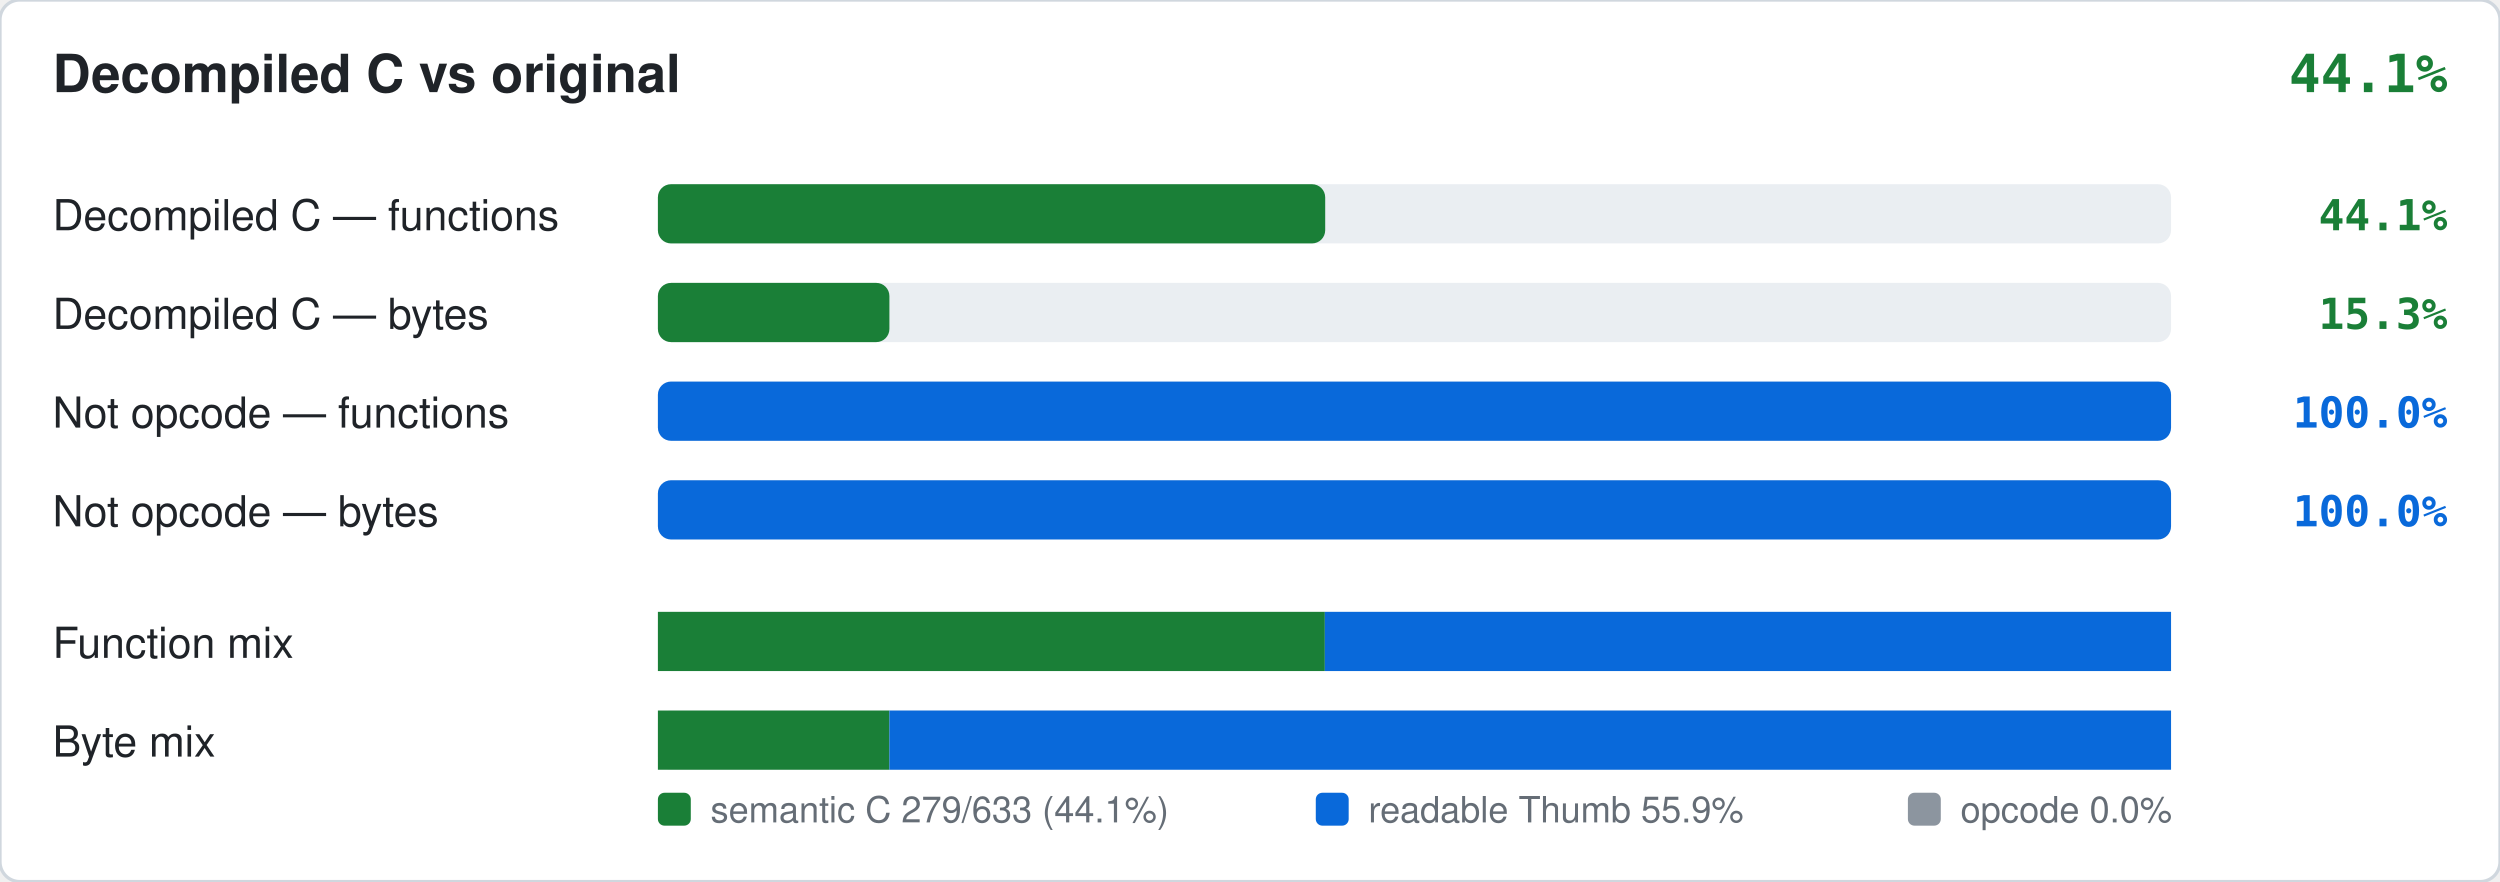
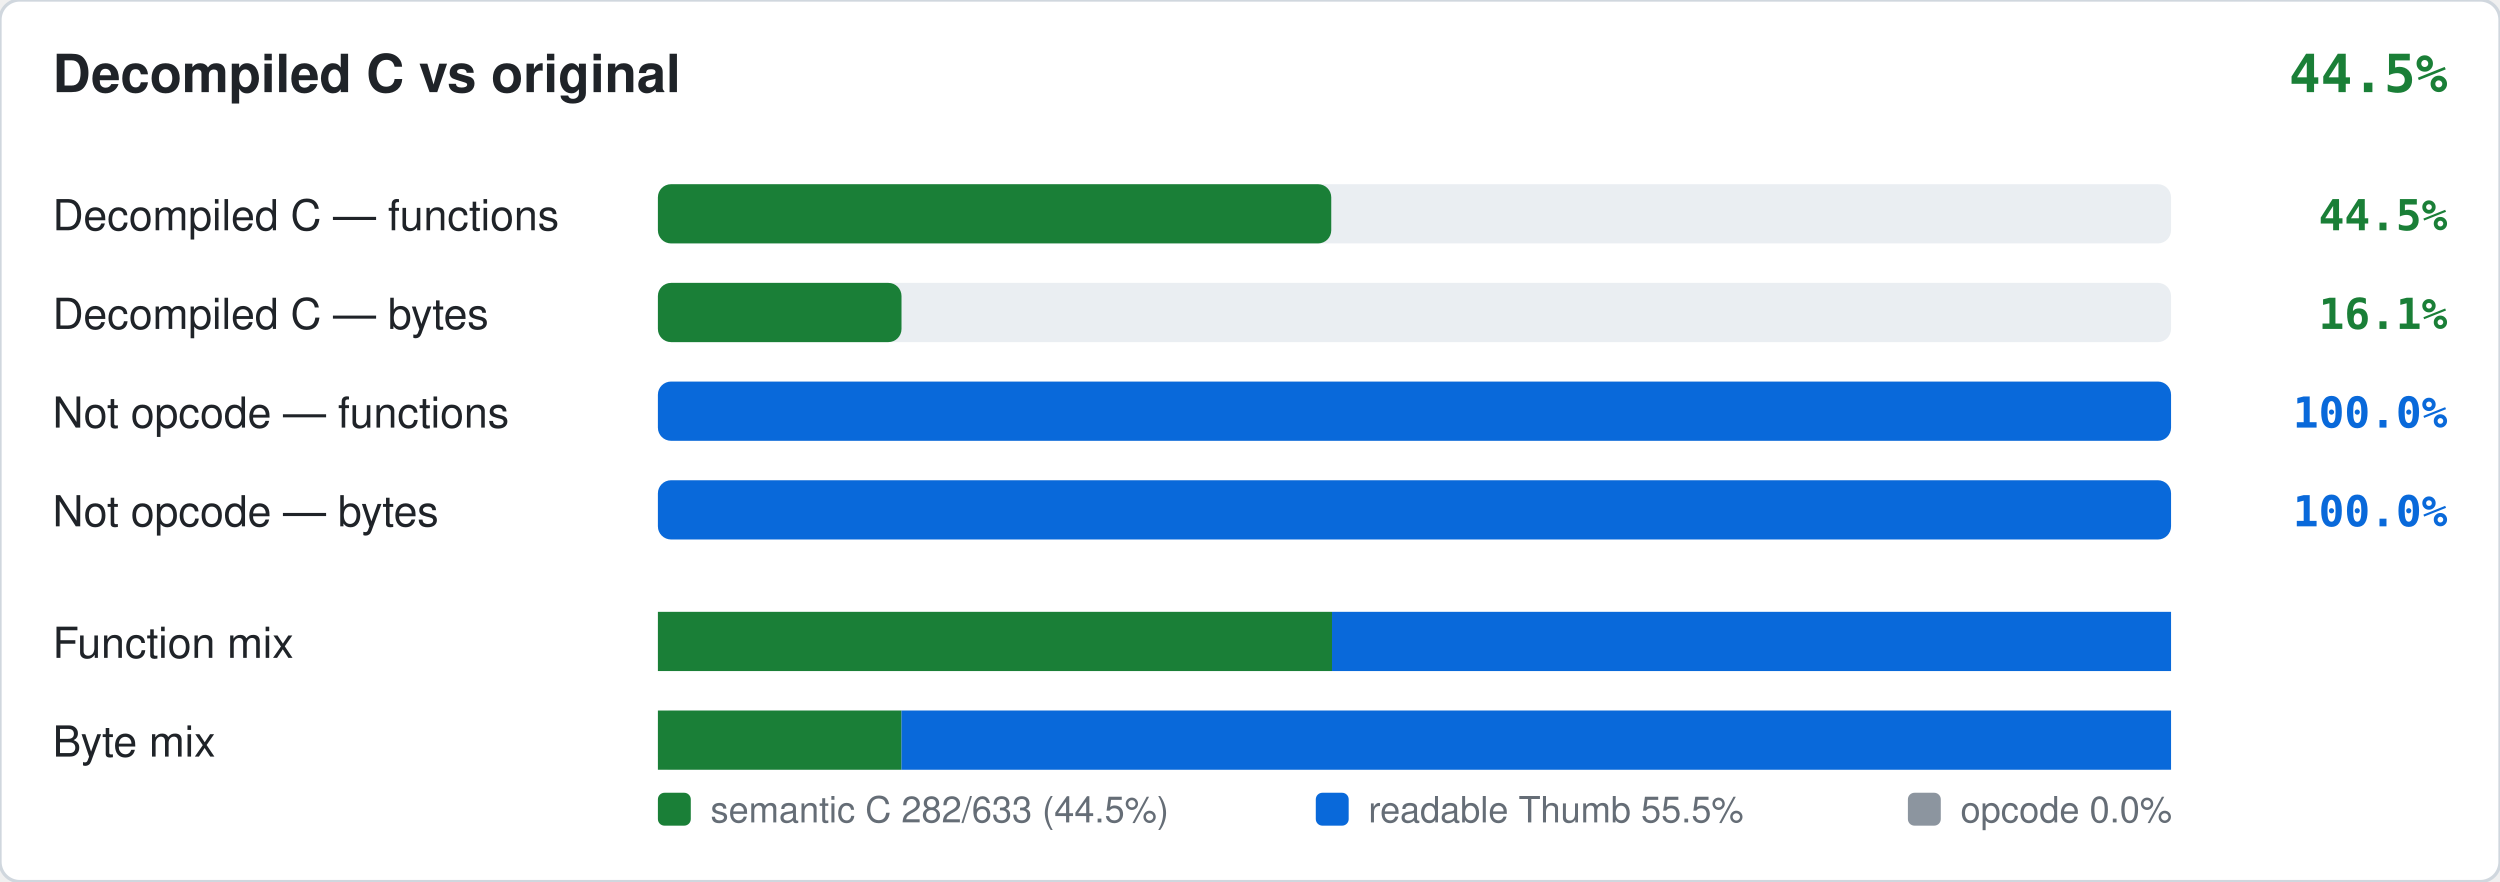
- <svg xmlns="http://www.w3.org/2000/svg" width="760" height="268" viewBox="0 0 760 268" role="img" aria-label="Decompiled C 44.1% functions, 15.3% bytes (279/633, 13,812/90,272)">
+ <svg xmlns="http://www.w3.org/2000/svg" width="760" height="268" viewBox="0 0 760 268" role="img" aria-label="Decompiled C 44.5% functions, 16.1% bytes (282/633, 14,534/90,272)">
  <rect width="760" height="268" rx="6" fill="#ffffff" stroke="#d0d7de" />
  <text x="16" y="28" font-family="-apple-system,BlinkMacSystemFont,Segoe UI,Helvetica,Arial,sans-serif" font-size="16" font-weight="600" fill="#1f2328">Decompiled C vs original</text>
-   <text x="744" y="28" text-anchor="end" font-family="ui-monospace,SFMono-Regular,Menlo,Consolas,monospace" font-size="16" font-weight="700" fill="#1a7f37">44.1%</text>
+   <text x="744" y="28" text-anchor="end" font-family="ui-monospace,SFMono-Regular,Menlo,Consolas,monospace" font-size="16" font-weight="700" fill="#1a7f37">44.5%</text>
  <text x="16" y="70" font-family="-apple-system,BlinkMacSystemFont,Segoe UI,Helvetica,Arial,sans-serif" font-size="13" fill="#1f2328">Decompiled C — functions</text>
  <rect x="200.00" y="56.00" width="460.00" height="18.00" rx="4" fill="#eaeef2" />
-   <rect x="200.00" y="56.00" width="202.86" height="18.00" rx="4" fill="#1a7f37" />
-   <text x="744" y="70" text-anchor="end" font-family="ui-monospace,SFMono-Regular,Menlo,Consolas,monospace" font-size="13" font-weight="700" fill="#1a7f37">44.1%</text>
+   <rect x="200.00" y="56.00" width="204.70" height="18.00" rx="4" fill="#1a7f37" />
+   <text x="744" y="70" text-anchor="end" font-family="ui-monospace,SFMono-Regular,Menlo,Consolas,monospace" font-size="13" font-weight="700" fill="#1a7f37">44.5%</text>
  <text x="16" y="100" font-family="-apple-system,BlinkMacSystemFont,Segoe UI,Helvetica,Arial,sans-serif" font-size="13" fill="#1f2328">Decompiled C — bytes</text>
  <rect x="200.00" y="86.00" width="460.00" height="18.00" rx="4" fill="#eaeef2" />
-   <rect x="200.00" y="86.00" width="70.38" height="18.00" rx="4" fill="#1a7f37" />
-   <text x="744" y="100" text-anchor="end" font-family="ui-monospace,SFMono-Regular,Menlo,Consolas,monospace" font-size="13" font-weight="700" fill="#1a7f37">15.3%</text>
+   <rect x="200.00" y="86.00" width="74.06" height="18.00" rx="4" fill="#1a7f37" />
+   <text x="744" y="100" text-anchor="end" font-family="ui-monospace,SFMono-Regular,Menlo,Consolas,monospace" font-size="13" font-weight="700" fill="#1a7f37">16.1%</text>
  <text x="16" y="130" font-family="-apple-system,BlinkMacSystemFont,Segoe UI,Helvetica,Arial,sans-serif" font-size="13" fill="#1f2328">Not opcode — functions</text>
  <rect x="200.00" y="116.00" width="460.00" height="18.00" rx="4" fill="#eaeef2" />
  <rect x="200.00" y="116.00" width="460.00" height="18.00" rx="4" fill="#0969da" />
  <text x="744" y="130" text-anchor="end" font-family="ui-monospace,SFMono-Regular,Menlo,Consolas,monospace" font-size="13" font-weight="700" fill="#0969da">100.0%</text>
  <text x="16" y="160" font-family="-apple-system,BlinkMacSystemFont,Segoe UI,Helvetica,Arial,sans-serif" font-size="13" fill="#1f2328">Not opcode — bytes</text>
  <rect x="200.00" y="146.00" width="460.00" height="18.00" rx="4" fill="#eaeef2" />
  <rect x="200.00" y="146.00" width="460.00" height="18.00" rx="4" fill="#0969da" />
  <text x="744" y="160" text-anchor="end" font-family="ui-monospace,SFMono-Regular,Menlo,Consolas,monospace" font-size="13" font-weight="700" fill="#0969da">100.0%</text>
  <text x="16" y="200" font-family="-apple-system,BlinkMacSystemFont,Segoe UI,Helvetica,Arial,sans-serif" font-size="13" fill="#1f2328">Function mix</text>
  <rect x="200.00" y="186.00" width="460.00" height="18.00" rx="4" fill="#eaeef2" />
-   <rect x="200.00" y="186.00" width="202.75" height="18.00" fill="#1a7f37" />
-   <rect x="402.75" y="186.00" width="257.25" height="18.00" fill="#0969da" />
+   <rect x="200.00" y="186.00" width="204.93" height="18.00" fill="#1a7f37" />
+   <rect x="404.93" y="186.00" width="255.07" height="18.00" fill="#0969da" />
  <text x="16" y="230" font-family="-apple-system,BlinkMacSystemFont,Segoe UI,Helvetica,Arial,sans-serif" font-size="13" fill="#1f2328">Byte mix</text>
  <rect x="200.00" y="216.00" width="460.00" height="18.00" rx="4" fill="#eaeef2" />
-   <rect x="200.00" y="216.00" width="70.38" height="18.00" fill="#1a7f37" />
-   <rect x="270.38" y="216.00" width="389.62" height="18.00" fill="#0969da" />
+   <rect x="200.00" y="216.00" width="74.06" height="18.00" fill="#1a7f37" />
+   <rect x="274.06" y="216.00" width="385.94" height="18.00" fill="#0969da" />
  <rect x="200" y="241" width="10" height="10" rx="2" fill="#1a7f37" />
-   <text x="216" y="250" font-family="-apple-system,BlinkMacSystemFont,Segoe UI,Helvetica,Arial,sans-serif" font-size="11" fill="#656d76">semantic C 279/633 (44.1%)</text>
+   <text x="216" y="250" font-family="-apple-system,BlinkMacSystemFont,Segoe UI,Helvetica,Arial,sans-serif" font-size="11" fill="#656d76">semantic C 282/633 (44.5%)</text>
  <rect x="400" y="241" width="10" height="10" rx="2" fill="#0969da" />
-   <text x="416" y="250" font-family="-apple-system,BlinkMacSystemFont,Segoe UI,Helvetica,Arial,sans-serif" font-size="11" fill="#656d76">readable Thumb 55.9%</text>
+   <text x="416" y="250" font-family="-apple-system,BlinkMacSystemFont,Segoe UI,Helvetica,Arial,sans-serif" font-size="11" fill="#656d76">readable Thumb 55.5%</text>
  <rect x="580" y="241" width="10" height="10" rx="2" fill="#8c959f" />
  <text x="596" y="250" font-family="-apple-system,BlinkMacSystemFont,Segoe UI,Helvetica,Arial,sans-serif" font-size="11" fill="#656d76">opcode 0.0%</text>
</svg>
